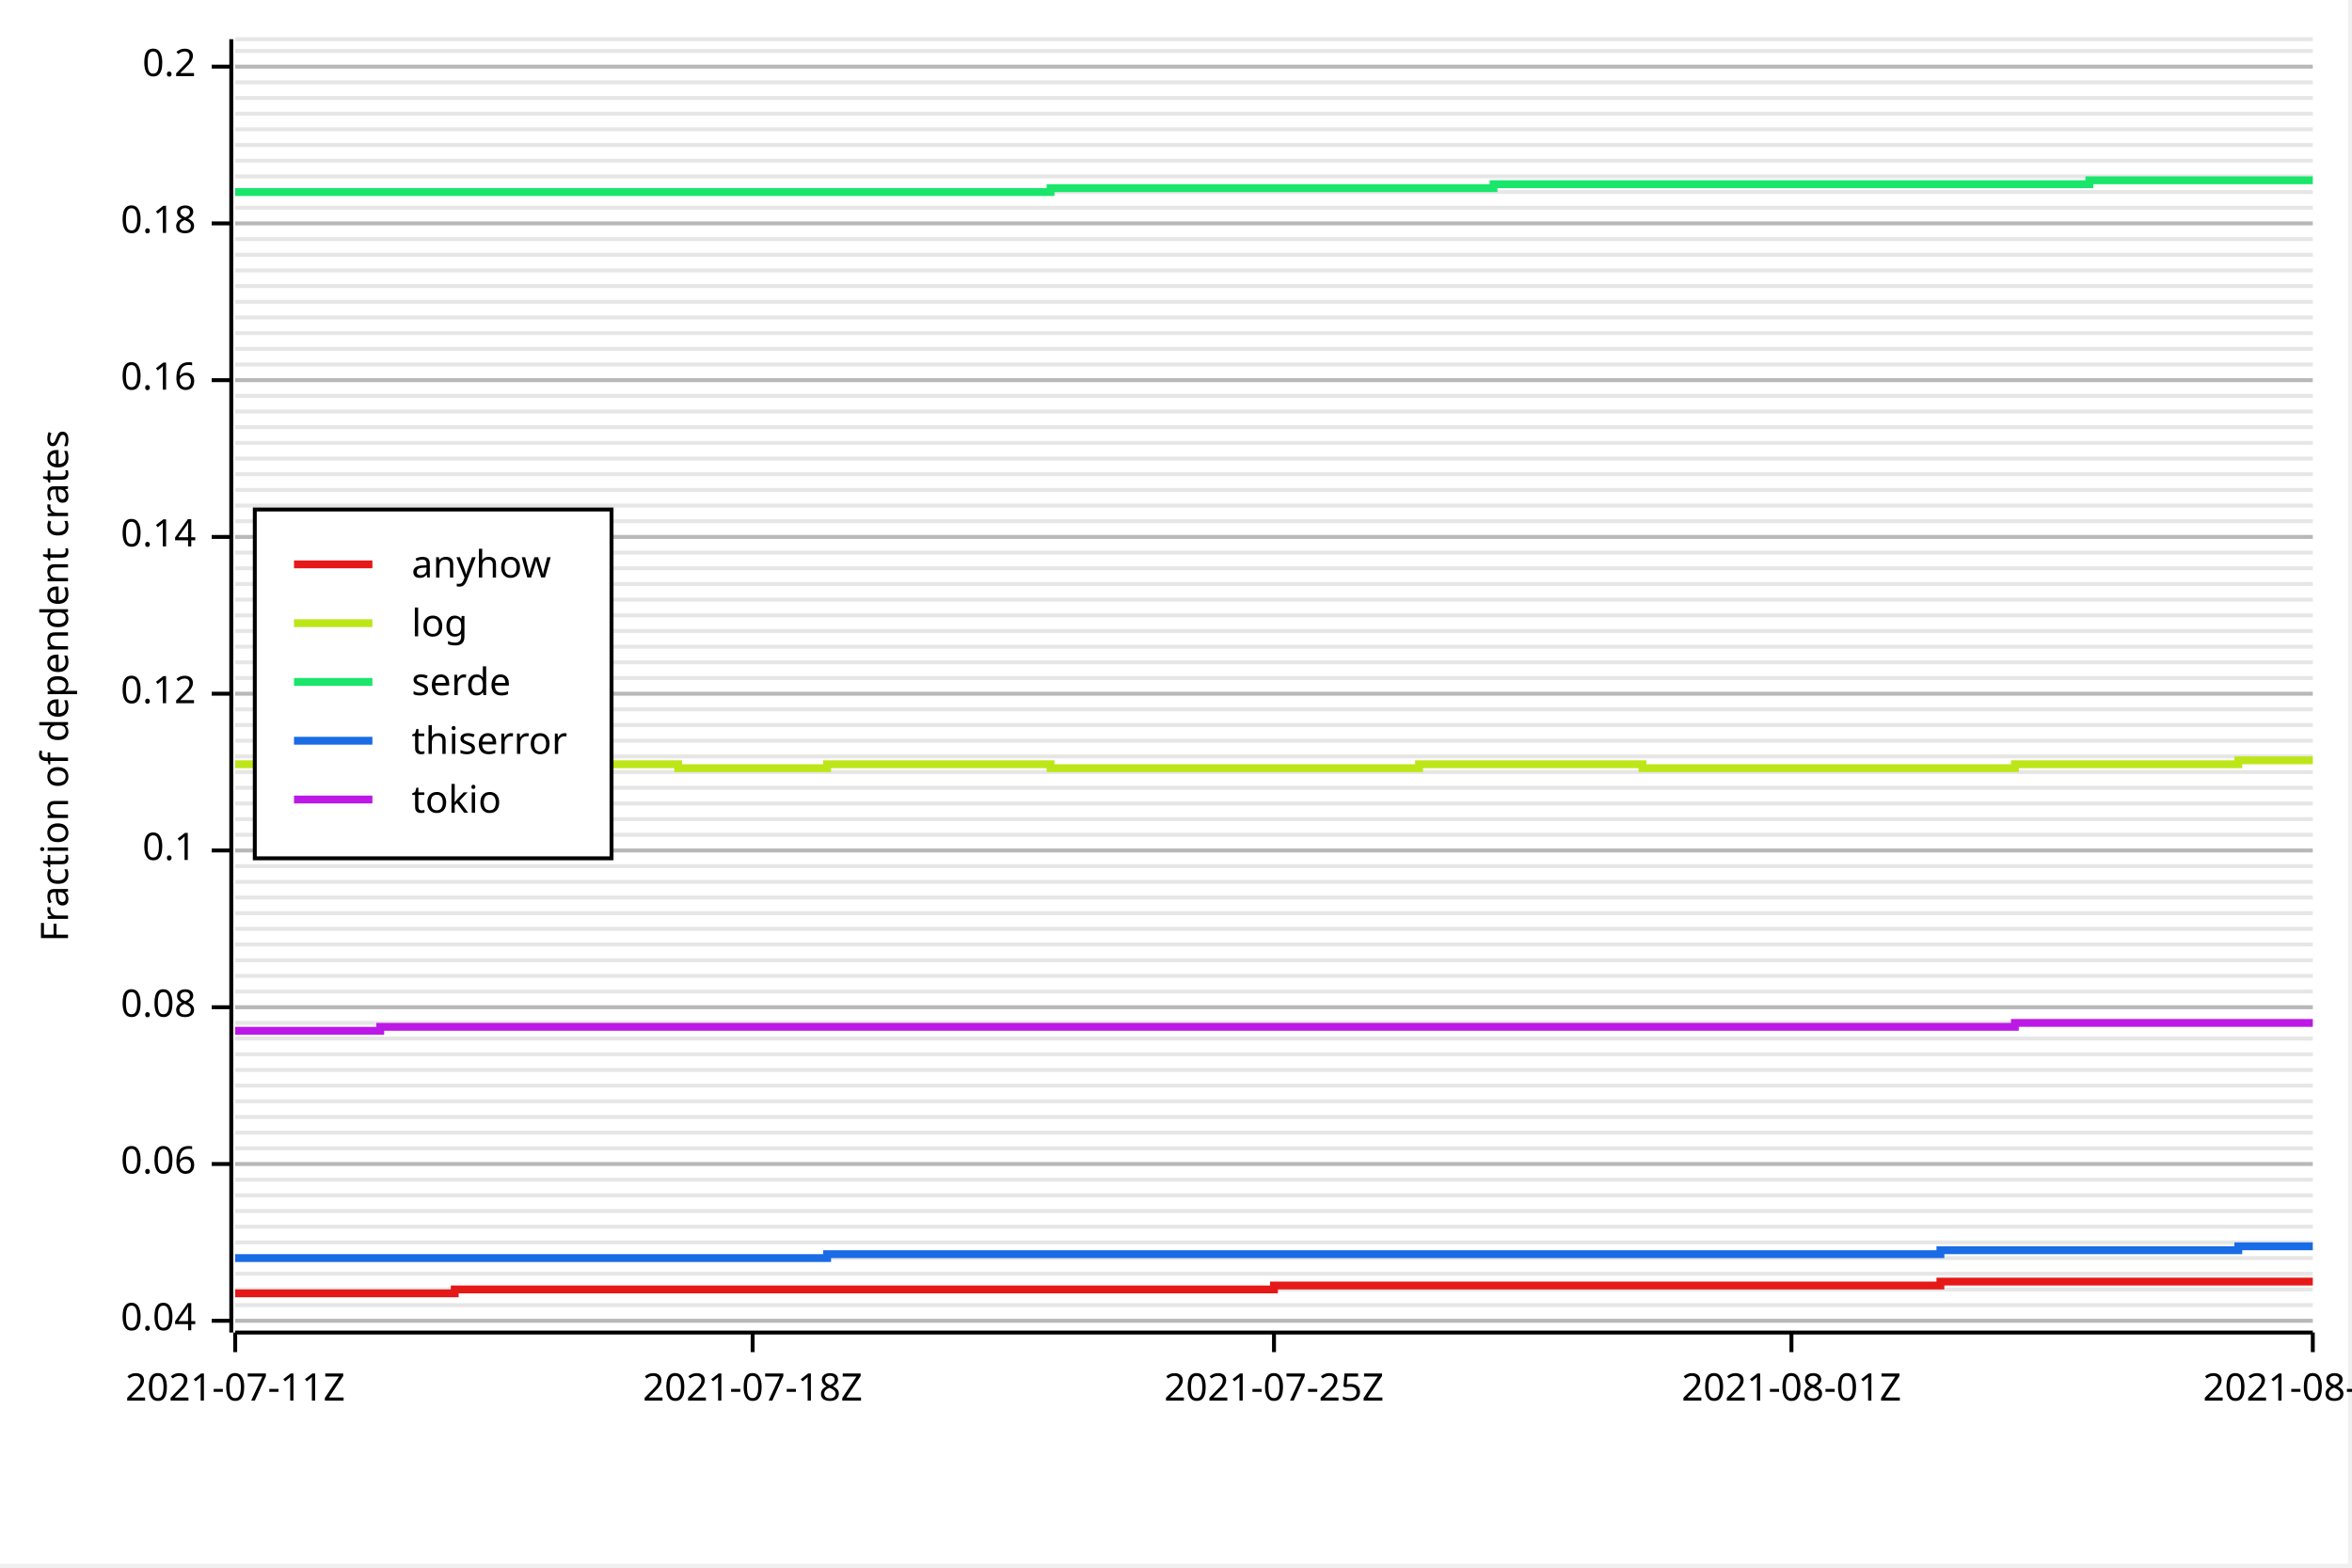
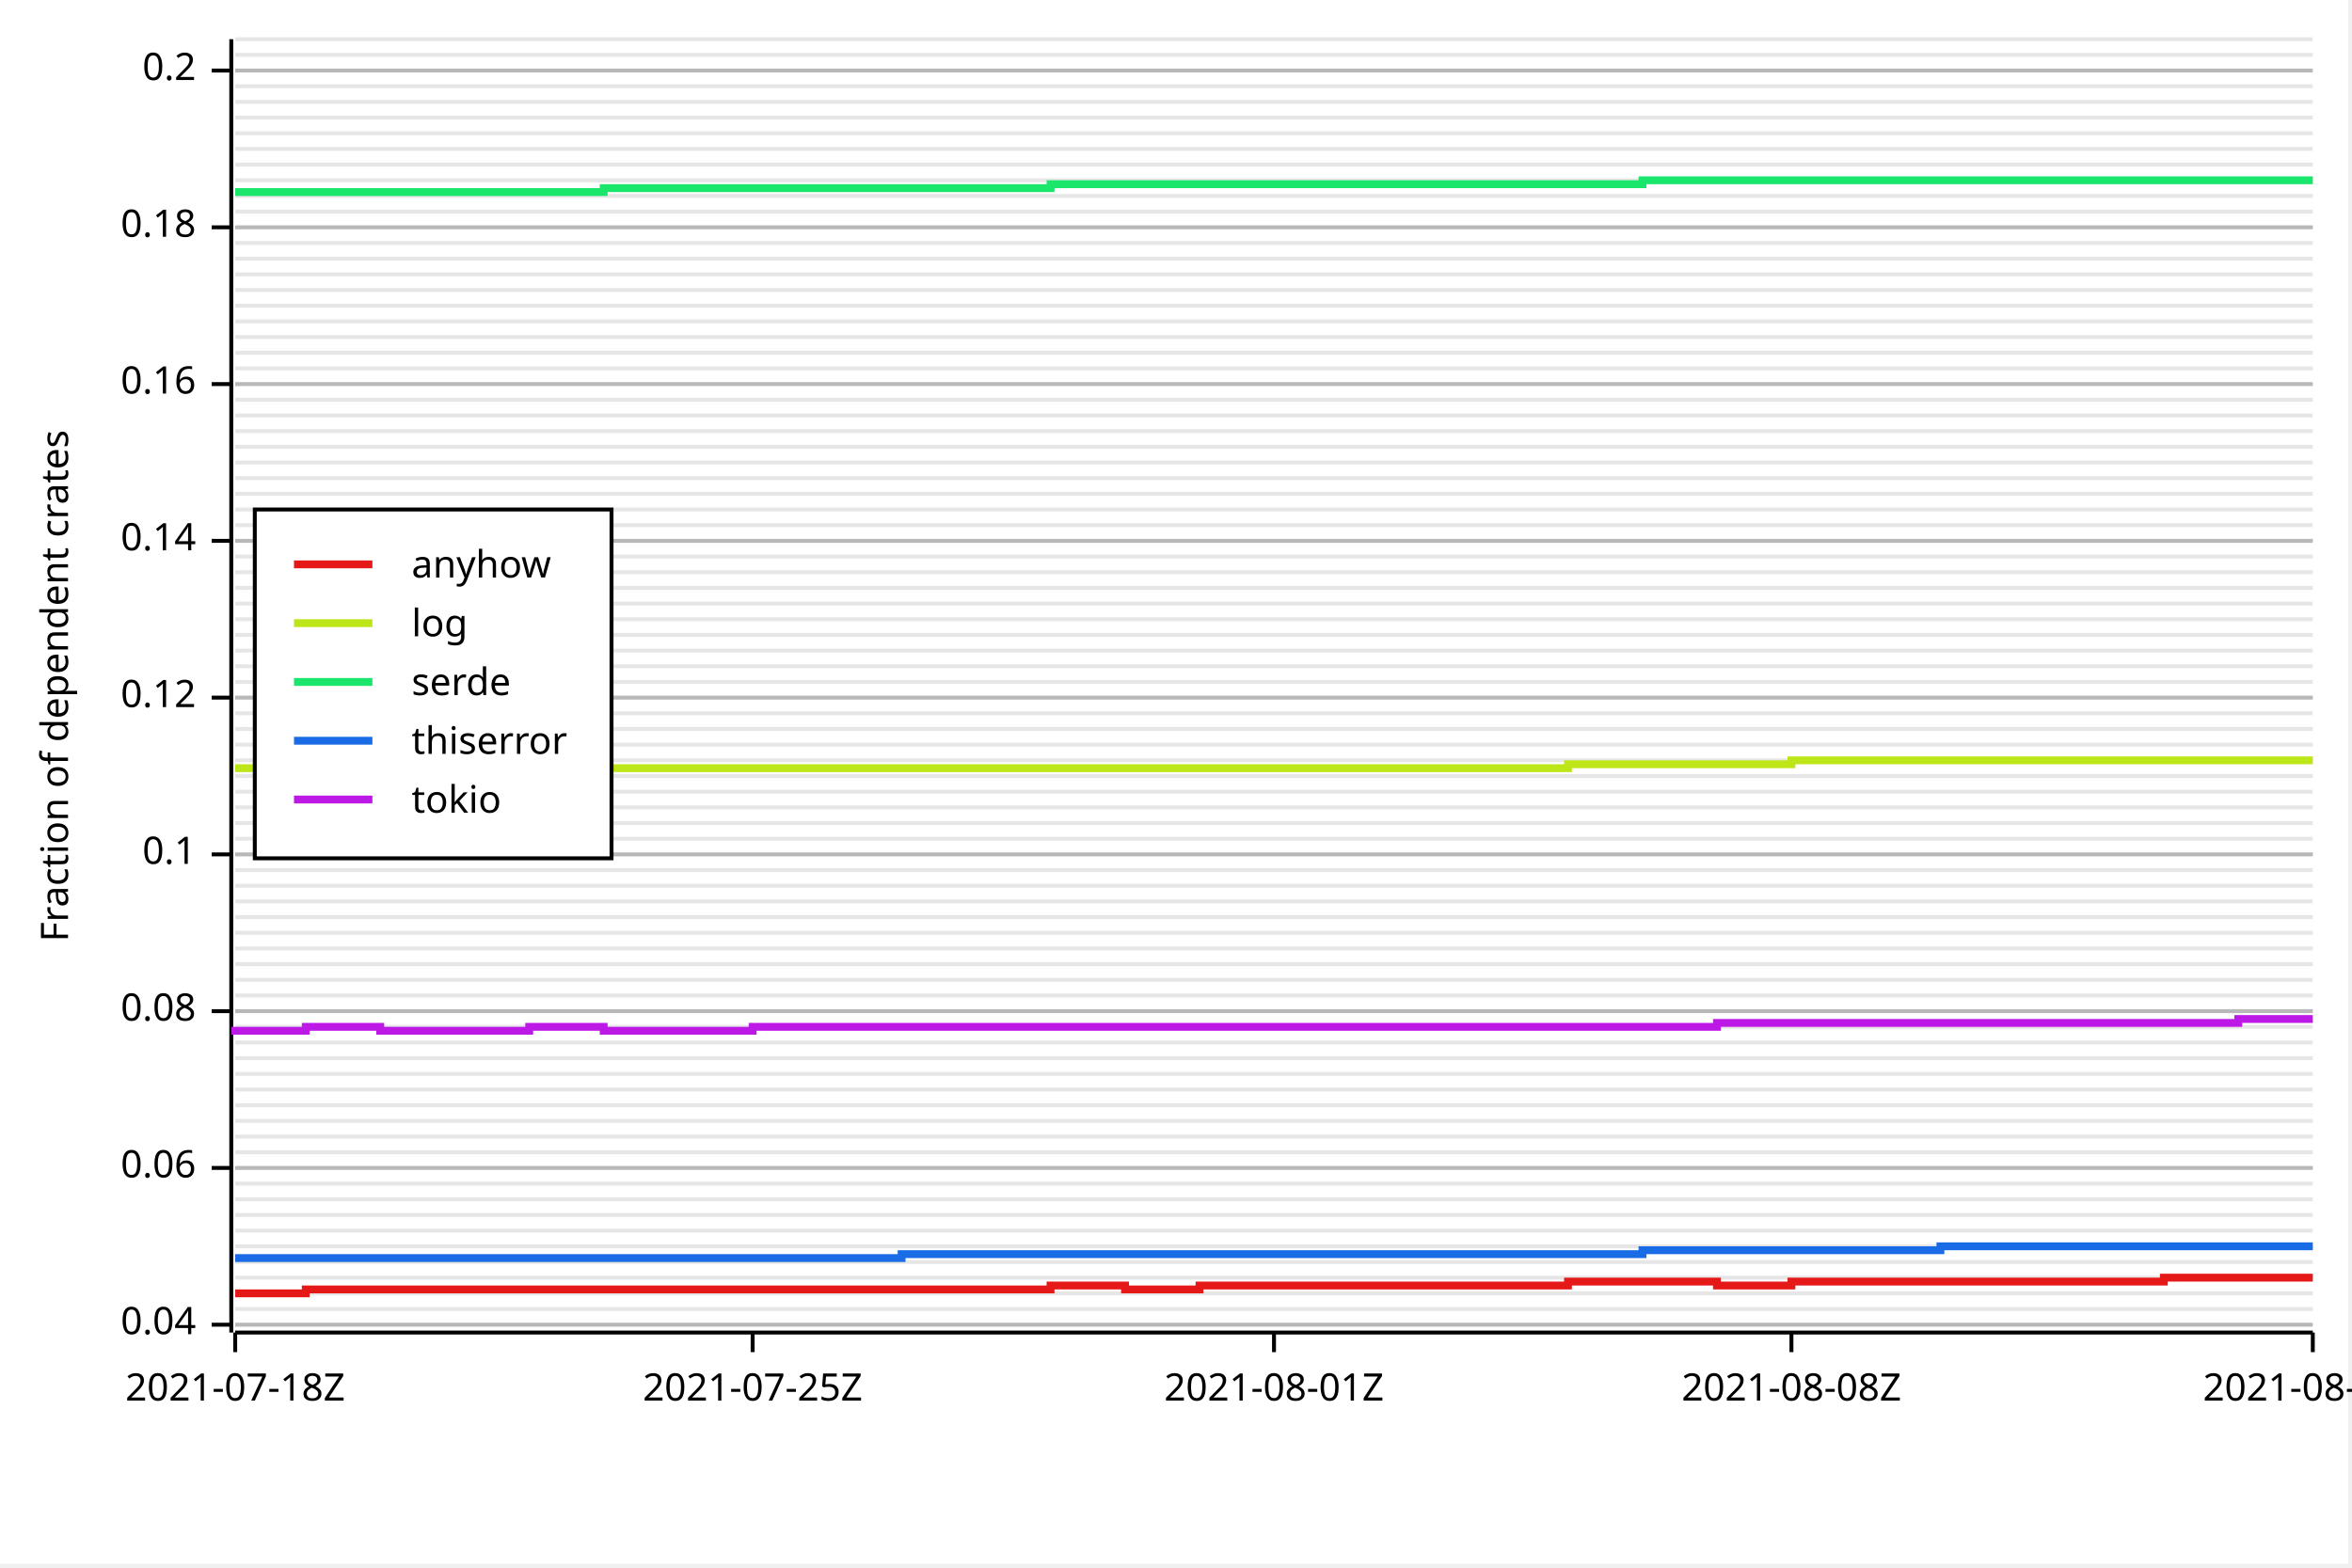
<svg xmlns="http://www.w3.org/2000/svg" width="600" height="400" viewBox="0 0 600 400">
  <rect x="0" y="0" width="599" height="399" opacity="1" fill="#FFFFFF" stroke="none" />
-   <line opacity="0.1" stroke="#000000" stroke-width="1" x1="60" y1="337" x2="590" y2="337" />
-   <line opacity="0.1" stroke="#000000" stroke-width="1" x1="60" y1="333" x2="590" y2="333" />
-   <line opacity="0.1" stroke="#000000" stroke-width="1" x1="60" y1="329" x2="590" y2="329" />
-   <line opacity="0.1" stroke="#000000" stroke-width="1" x1="60" y1="325" x2="590" y2="325" />
-   <line opacity="0.1" stroke="#000000" stroke-width="1" x1="60" y1="321" x2="590" y2="321" />
-   <line opacity="0.1" stroke="#000000" stroke-width="1" x1="60" y1="317" x2="590" y2="317" />
-   <line opacity="0.1" stroke="#000000" stroke-width="1" x1="60" y1="313" x2="590" y2="313" />
-   <line opacity="0.1" stroke="#000000" stroke-width="1" x1="60" y1="309" x2="590" y2="309" />
-   <line opacity="0.1" stroke="#000000" stroke-width="1" x1="60" y1="305" x2="590" y2="305" />
-   <line opacity="0.1" stroke="#000000" stroke-width="1" x1="60" y1="301" x2="590" y2="301" />
-   <line opacity="0.1" stroke="#000000" stroke-width="1" x1="60" y1="297" x2="590" y2="297" />
-   <line opacity="0.1" stroke="#000000" stroke-width="1" x1="60" y1="293" x2="590" y2="293" />
-   <line opacity="0.1" stroke="#000000" stroke-width="1" x1="60" y1="289" x2="590" y2="289" />
-   <line opacity="0.1" stroke="#000000" stroke-width="1" x1="60" y1="285" x2="590" y2="285" />
-   <line opacity="0.1" stroke="#000000" stroke-width="1" x1="60" y1="281" x2="590" y2="281" />
-   <line opacity="0.1" stroke="#000000" stroke-width="1" x1="60" y1="277" x2="590" y2="277" />
-   <line opacity="0.1" stroke="#000000" stroke-width="1" x1="60" y1="273" x2="590" y2="273" />
-   <line opacity="0.1" stroke="#000000" stroke-width="1" x1="60" y1="269" x2="590" y2="269" />
-   <line opacity="0.1" stroke="#000000" stroke-width="1" x1="60" y1="265" x2="590" y2="265" />
-   <line opacity="0.1" stroke="#000000" stroke-width="1" x1="60" y1="261" x2="590" y2="261" />
-   <line opacity="0.1" stroke="#000000" stroke-width="1" x1="60" y1="257" x2="590" y2="257" />
-   <line opacity="0.1" stroke="#000000" stroke-width="1" x1="60" y1="253" x2="590" y2="253" />
-   <line opacity="0.1" stroke="#000000" stroke-width="1" x1="60" y1="249" x2="590" y2="249" />
-   <line opacity="0.1" stroke="#000000" stroke-width="1" x1="60" y1="245" x2="590" y2="245" />
-   <line opacity="0.1" stroke="#000000" stroke-width="1" x1="60" y1="241" x2="590" y2="241" />
-   <line opacity="0.1" stroke="#000000" stroke-width="1" x1="60" y1="237" x2="590" y2="237" />
-   <line opacity="0.1" stroke="#000000" stroke-width="1" x1="60" y1="233" x2="590" y2="233" />
-   <line opacity="0.1" stroke="#000000" stroke-width="1" x1="60" y1="229" x2="590" y2="229" />
-   <line opacity="0.1" stroke="#000000" stroke-width="1" x1="60" y1="225" x2="590" y2="225" />
-   <line opacity="0.1" stroke="#000000" stroke-width="1" x1="60" y1="221" x2="590" y2="221" />
-   <line opacity="0.1" stroke="#000000" stroke-width="1" x1="60" y1="217" x2="590" y2="217" />
-   <line opacity="0.1" stroke="#000000" stroke-width="1" x1="60" y1="213" x2="590" y2="213" />
-   <line opacity="0.1" stroke="#000000" stroke-width="1" x1="60" y1="209" x2="590" y2="209" />
-   <line opacity="0.1" stroke="#000000" stroke-width="1" x1="60" y1="205" x2="590" y2="205" />
-   <line opacity="0.1" stroke="#000000" stroke-width="1" x1="60" y1="201" x2="590" y2="201" />
-   <line opacity="0.1" stroke="#000000" stroke-width="1" x1="60" y1="197" x2="590" y2="197" />
-   <line opacity="0.1" stroke="#000000" stroke-width="1" x1="60" y1="193" x2="590" y2="193" />
-   <line opacity="0.1" stroke="#000000" stroke-width="1" x1="60" y1="189" x2="590" y2="189" />
-   <line opacity="0.1" stroke="#000000" stroke-width="1" x1="60" y1="185" x2="590" y2="185" />
-   <line opacity="0.1" stroke="#000000" stroke-width="1" x1="60" y1="181" x2="590" y2="181" />
-   <line opacity="0.1" stroke="#000000" stroke-width="1" x1="60" y1="177" x2="590" y2="177" />
-   <line opacity="0.1" stroke="#000000" stroke-width="1" x1="60" y1="173" x2="590" y2="173" />
-   <line opacity="0.1" stroke="#000000" stroke-width="1" x1="60" y1="169" x2="590" y2="169" />
-   <line opacity="0.1" stroke="#000000" stroke-width="1" x1="60" y1="165" x2="590" y2="165" />
-   <line opacity="0.1" stroke="#000000" stroke-width="1" x1="60" y1="161" x2="590" y2="161" />
-   <line opacity="0.1" stroke="#000000" stroke-width="1" x1="60" y1="157" x2="590" y2="157" />
-   <line opacity="0.1" stroke="#000000" stroke-width="1" x1="60" y1="153" x2="590" y2="153" />
-   <line opacity="0.1" stroke="#000000" stroke-width="1" x1="60" y1="149" x2="590" y2="149" />
-   <line opacity="0.1" stroke="#000000" stroke-width="1" x1="60" y1="145" x2="590" y2="145" />
-   <line opacity="0.1" stroke="#000000" stroke-width="1" x1="60" y1="141" x2="590" y2="141" />
-   <line opacity="0.1" stroke="#000000" stroke-width="1" x1="60" y1="137" x2="590" y2="137" />
-   <line opacity="0.1" stroke="#000000" stroke-width="1" x1="60" y1="133" x2="590" y2="133" />
-   <line opacity="0.1" stroke="#000000" stroke-width="1" x1="60" y1="129" x2="590" y2="129" />
-   <line opacity="0.1" stroke="#000000" stroke-width="1" x1="60" y1="125" x2="590" y2="125" />
-   <line opacity="0.1" stroke="#000000" stroke-width="1" x1="60" y1="121" x2="590" y2="121" />
-   <line opacity="0.1" stroke="#000000" stroke-width="1" x1="60" y1="117" x2="590" y2="117" />
-   <line opacity="0.1" stroke="#000000" stroke-width="1" x1="60" y1="113" x2="590" y2="113" />
-   <line opacity="0.1" stroke="#000000" stroke-width="1" x1="60" y1="109" x2="590" y2="109" />
-   <line opacity="0.1" stroke="#000000" stroke-width="1" x1="60" y1="105" x2="590" y2="105" />
-   <line opacity="0.1" stroke="#000000" stroke-width="1" x1="60" y1="101" x2="590" y2="101" />
-   <line opacity="0.1" stroke="#000000" stroke-width="1" x1="60" y1="97" x2="590" y2="97" />
-   <line opacity="0.1" stroke="#000000" stroke-width="1" x1="60" y1="93" x2="590" y2="93" />
-   <line opacity="0.1" stroke="#000000" stroke-width="1" x1="60" y1="89" x2="590" y2="89" />
-   <line opacity="0.1" stroke="#000000" stroke-width="1" x1="60" y1="85" x2="590" y2="85" />
-   <line opacity="0.1" stroke="#000000" stroke-width="1" x1="60" y1="81" x2="590" y2="81" />
-   <line opacity="0.1" stroke="#000000" stroke-width="1" x1="60" y1="77" x2="590" y2="77" />
-   <line opacity="0.1" stroke="#000000" stroke-width="1" x1="60" y1="73" x2="590" y2="73" />
-   <line opacity="0.1" stroke="#000000" stroke-width="1" x1="60" y1="69" x2="590" y2="69" />
-   <line opacity="0.1" stroke="#000000" stroke-width="1" x1="60" y1="65" x2="590" y2="65" />
-   <line opacity="0.1" stroke="#000000" stroke-width="1" x1="60" y1="61" x2="590" y2="61" />
-   <line opacity="0.1" stroke="#000000" stroke-width="1" x1="60" y1="57" x2="590" y2="57" />
-   <line opacity="0.1" stroke="#000000" stroke-width="1" x1="60" y1="53" x2="590" y2="53" />
-   <line opacity="0.1" stroke="#000000" stroke-width="1" x1="60" y1="49" x2="590" y2="49" />
-   <line opacity="0.1" stroke="#000000" stroke-width="1" x1="60" y1="45" x2="590" y2="45" />
-   <line opacity="0.1" stroke="#000000" stroke-width="1" x1="60" y1="41" x2="590" y2="41" />
-   <line opacity="0.1" stroke="#000000" stroke-width="1" x1="60" y1="37" x2="590" y2="37" />
-   <line opacity="0.1" stroke="#000000" stroke-width="1" x1="60" y1="33" x2="590" y2="33" />
-   <line opacity="0.1" stroke="#000000" stroke-width="1" x1="60" y1="29" x2="590" y2="29" />
-   <line opacity="0.1" stroke="#000000" stroke-width="1" x1="60" y1="25" x2="590" y2="25" />
-   <line opacity="0.1" stroke="#000000" stroke-width="1" x1="60" y1="21" x2="590" y2="21" />
-   <line opacity="0.1" stroke="#000000" stroke-width="1" x1="60" y1="17" x2="590" y2="17" />
-   <line opacity="0.1" stroke="#000000" stroke-width="1" x1="60" y1="13" x2="590" y2="13" />
+   <line opacity="0.1" stroke="#000000" stroke-width="1" x1="60" y1="338" x2="590" y2="338" />
+   <line opacity="0.1" stroke="#000000" stroke-width="1" x1="60" y1="334" x2="590" y2="334" />
+   <line opacity="0.1" stroke="#000000" stroke-width="1" x1="60" y1="330" x2="590" y2="330" />
+   <line opacity="0.1" stroke="#000000" stroke-width="1" x1="60" y1="326" x2="590" y2="326" />
+   <line opacity="0.1" stroke="#000000" stroke-width="1" x1="60" y1="322" x2="590" y2="322" />
+   <line opacity="0.1" stroke="#000000" stroke-width="1" x1="60" y1="318" x2="590" y2="318" />
+   <line opacity="0.1" stroke="#000000" stroke-width="1" x1="60" y1="314" x2="590" y2="314" />
+   <line opacity="0.1" stroke="#000000" stroke-width="1" x1="60" y1="310" x2="590" y2="310" />
+   <line opacity="0.1" stroke="#000000" stroke-width="1" x1="60" y1="306" x2="590" y2="306" />
+   <line opacity="0.1" stroke="#000000" stroke-width="1" x1="60" y1="302" x2="590" y2="302" />
+   <line opacity="0.1" stroke="#000000" stroke-width="1" x1="60" y1="298" x2="590" y2="298" />
+   <line opacity="0.1" stroke="#000000" stroke-width="1" x1="60" y1="294" x2="590" y2="294" />
+   <line opacity="0.1" stroke="#000000" stroke-width="1" x1="60" y1="290" x2="590" y2="290" />
+   <line opacity="0.1" stroke="#000000" stroke-width="1" x1="60" y1="286" x2="590" y2="286" />
+   <line opacity="0.1" stroke="#000000" stroke-width="1" x1="60" y1="282" x2="590" y2="282" />
+   <line opacity="0.1" stroke="#000000" stroke-width="1" x1="60" y1="278" x2="590" y2="278" />
+   <line opacity="0.1" stroke="#000000" stroke-width="1" x1="60" y1="274" x2="590" y2="274" />
+   <line opacity="0.1" stroke="#000000" stroke-width="1" x1="60" y1="270" x2="590" y2="270" />
+   <line opacity="0.1" stroke="#000000" stroke-width="1" x1="60" y1="266" x2="590" y2="266" />
+   <line opacity="0.1" stroke="#000000" stroke-width="1" x1="60" y1="262" x2="590" y2="262" />
+   <line opacity="0.1" stroke="#000000" stroke-width="1" x1="60" y1="258" x2="590" y2="258" />
+   <line opacity="0.1" stroke="#000000" stroke-width="1" x1="60" y1="254" x2="590" y2="254" />
+   <line opacity="0.1" stroke="#000000" stroke-width="1" x1="60" y1="250" x2="590" y2="250" />
+   <line opacity="0.1" stroke="#000000" stroke-width="1" x1="60" y1="246" x2="590" y2="246" />
+   <line opacity="0.1" stroke="#000000" stroke-width="1" x1="60" y1="242" x2="590" y2="242" />
+   <line opacity="0.1" stroke="#000000" stroke-width="1" x1="60" y1="238" x2="590" y2="238" />
+   <line opacity="0.1" stroke="#000000" stroke-width="1" x1="60" y1="234" x2="590" y2="234" />
+   <line opacity="0.1" stroke="#000000" stroke-width="1" x1="60" y1="230" x2="590" y2="230" />
+   <line opacity="0.1" stroke="#000000" stroke-width="1" x1="60" y1="226" x2="590" y2="226" />
+   <line opacity="0.1" stroke="#000000" stroke-width="1" x1="60" y1="222" x2="590" y2="222" />
+   <line opacity="0.1" stroke="#000000" stroke-width="1" x1="60" y1="218" x2="590" y2="218" />
+   <line opacity="0.1" stroke="#000000" stroke-width="1" x1="60" y1="214" x2="590" y2="214" />
+   <line opacity="0.1" stroke="#000000" stroke-width="1" x1="60" y1="210" x2="590" y2="210" />
+   <line opacity="0.1" stroke="#000000" stroke-width="1" x1="60" y1="206" x2="590" y2="206" />
+   <line opacity="0.1" stroke="#000000" stroke-width="1" x1="60" y1="202" x2="590" y2="202" />
+   <line opacity="0.1" stroke="#000000" stroke-width="1" x1="60" y1="198" x2="590" y2="198" />
+   <line opacity="0.1" stroke="#000000" stroke-width="1" x1="60" y1="194" x2="590" y2="194" />
+   <line opacity="0.1" stroke="#000000" stroke-width="1" x1="60" y1="190" x2="590" y2="190" />
+   <line opacity="0.1" stroke="#000000" stroke-width="1" x1="60" y1="186" x2="590" y2="186" />
+   <line opacity="0.1" stroke="#000000" stroke-width="1" x1="60" y1="182" x2="590" y2="182" />
+   <line opacity="0.1" stroke="#000000" stroke-width="1" x1="60" y1="178" x2="590" y2="178" />
+   <line opacity="0.1" stroke="#000000" stroke-width="1" x1="60" y1="174" x2="590" y2="174" />
+   <line opacity="0.1" stroke="#000000" stroke-width="1" x1="60" y1="170" x2="590" y2="170" />
+   <line opacity="0.1" stroke="#000000" stroke-width="1" x1="60" y1="166" x2="590" y2="166" />
+   <line opacity="0.1" stroke="#000000" stroke-width="1" x1="60" y1="162" x2="590" y2="162" />
+   <line opacity="0.1" stroke="#000000" stroke-width="1" x1="60" y1="158" x2="590" y2="158" />
+   <line opacity="0.1" stroke="#000000" stroke-width="1" x1="60" y1="154" x2="590" y2="154" />
+   <line opacity="0.1" stroke="#000000" stroke-width="1" x1="60" y1="150" x2="590" y2="150" />
+   <line opacity="0.1" stroke="#000000" stroke-width="1" x1="60" y1="146" x2="590" y2="146" />
+   <line opacity="0.1" stroke="#000000" stroke-width="1" x1="60" y1="142" x2="590" y2="142" />
+   <line opacity="0.1" stroke="#000000" stroke-width="1" x1="60" y1="138" x2="590" y2="138" />
+   <line opacity="0.1" stroke="#000000" stroke-width="1" x1="60" y1="134" x2="590" y2="134" />
+   <line opacity="0.1" stroke="#000000" stroke-width="1" x1="60" y1="130" x2="590" y2="130" />
+   <line opacity="0.1" stroke="#000000" stroke-width="1" x1="60" y1="126" x2="590" y2="126" />
+   <line opacity="0.1" stroke="#000000" stroke-width="1" x1="60" y1="122" x2="590" y2="122" />
+   <line opacity="0.1" stroke="#000000" stroke-width="1" x1="60" y1="118" x2="590" y2="118" />
+   <line opacity="0.1" stroke="#000000" stroke-width="1" x1="60" y1="114" x2="590" y2="114" />
+   <line opacity="0.1" stroke="#000000" stroke-width="1" x1="60" y1="110" x2="590" y2="110" />
+   <line opacity="0.1" stroke="#000000" stroke-width="1" x1="60" y1="106" x2="590" y2="106" />
+   <line opacity="0.1" stroke="#000000" stroke-width="1" x1="60" y1="102" x2="590" y2="102" />
+   <line opacity="0.1" stroke="#000000" stroke-width="1" x1="60" y1="98" x2="590" y2="98" />
+   <line opacity="0.1" stroke="#000000" stroke-width="1" x1="60" y1="94" x2="590" y2="94" />
+   <line opacity="0.1" stroke="#000000" stroke-width="1" x1="60" y1="90" x2="590" y2="90" />
+   <line opacity="0.1" stroke="#000000" stroke-width="1" x1="60" y1="86" x2="590" y2="86" />
+   <line opacity="0.1" stroke="#000000" stroke-width="1" x1="60" y1="82" x2="590" y2="82" />
+   <line opacity="0.1" stroke="#000000" stroke-width="1" x1="60" y1="78" x2="590" y2="78" />
+   <line opacity="0.1" stroke="#000000" stroke-width="1" x1="60" y1="74" x2="590" y2="74" />
+   <line opacity="0.1" stroke="#000000" stroke-width="1" x1="60" y1="70" x2="590" y2="70" />
+   <line opacity="0.1" stroke="#000000" stroke-width="1" x1="60" y1="66" x2="590" y2="66" />
+   <line opacity="0.1" stroke="#000000" stroke-width="1" x1="60" y1="62" x2="590" y2="62" />
+   <line opacity="0.1" stroke="#000000" stroke-width="1" x1="60" y1="58" x2="590" y2="58" />
+   <line opacity="0.1" stroke="#000000" stroke-width="1" x1="60" y1="54" x2="590" y2="54" />
+   <line opacity="0.1" stroke="#000000" stroke-width="1" x1="60" y1="50" x2="590" y2="50" />
+   <line opacity="0.1" stroke="#000000" stroke-width="1" x1="60" y1="46" x2="590" y2="46" />
+   <line opacity="0.1" stroke="#000000" stroke-width="1" x1="60" y1="42" x2="590" y2="42" />
+   <line opacity="0.1" stroke="#000000" stroke-width="1" x1="60" y1="38" x2="590" y2="38" />
+   <line opacity="0.1" stroke="#000000" stroke-width="1" x1="60" y1="34" x2="590" y2="34" />
+   <line opacity="0.1" stroke="#000000" stroke-width="1" x1="60" y1="30" x2="590" y2="30" />
+   <line opacity="0.1" stroke="#000000" stroke-width="1" x1="60" y1="26" x2="590" y2="26" />
+   <line opacity="0.1" stroke="#000000" stroke-width="1" x1="60" y1="22" x2="590" y2="22" />
+   <line opacity="0.1" stroke="#000000" stroke-width="1" x1="60" y1="18" x2="590" y2="18" />
+   <line opacity="0.1" stroke="#000000" stroke-width="1" x1="60" y1="14" x2="590" y2="14" />
  <line opacity="0.1" stroke="#000000" stroke-width="1" x1="60" y1="10" x2="590" y2="10" />
  <text x="10" y="175" dy="0.76em" text-anchor="middle" font-family="sans-serif" font-size="9.677" opacity="1" fill="#000000" transform="rotate(270, 10, 175)">
Fraction of dependent crates
</text>
-   <line opacity="0.2" stroke="#000000" stroke-width="1" x1="60" y1="337" x2="590" y2="337" />
-   <line opacity="0.2" stroke="#000000" stroke-width="1" x1="60" y1="297" x2="590" y2="297" />
-   <line opacity="0.2" stroke="#000000" stroke-width="1" x1="60" y1="257" x2="590" y2="257" />
-   <line opacity="0.2" stroke="#000000" stroke-width="1" x1="60" y1="217" x2="590" y2="217" />
-   <line opacity="0.2" stroke="#000000" stroke-width="1" x1="60" y1="177" x2="590" y2="177" />
-   <line opacity="0.2" stroke="#000000" stroke-width="1" x1="60" y1="137" x2="590" y2="137" />
-   <line opacity="0.2" stroke="#000000" stroke-width="1" x1="60" y1="97" x2="590" y2="97" />
-   <line opacity="0.2" stroke="#000000" stroke-width="1" x1="60" y1="57" x2="590" y2="57" />
-   <line opacity="0.2" stroke="#000000" stroke-width="1" x1="60" y1="17" x2="590" y2="17" />
+   <line opacity="0.2" stroke="#000000" stroke-width="1" x1="60" y1="338" x2="590" y2="338" />
+   <line opacity="0.2" stroke="#000000" stroke-width="1" x1="60" y1="298" x2="590" y2="298" />
+   <line opacity="0.2" stroke="#000000" stroke-width="1" x1="60" y1="258" x2="590" y2="258" />
+   <line opacity="0.2" stroke="#000000" stroke-width="1" x1="60" y1="218" x2="590" y2="218" />
+   <line opacity="0.2" stroke="#000000" stroke-width="1" x1="60" y1="178" x2="590" y2="178" />
+   <line opacity="0.2" stroke="#000000" stroke-width="1" x1="60" y1="138" x2="590" y2="138" />
+   <line opacity="0.2" stroke="#000000" stroke-width="1" x1="60" y1="98" x2="590" y2="98" />
+   <line opacity="0.2" stroke="#000000" stroke-width="1" x1="60" y1="58" x2="590" y2="58" />
+   <line opacity="0.2" stroke="#000000" stroke-width="1" x1="60" y1="18" x2="590" y2="18" />
  <polyline fill="none" opacity="1" stroke="#000000" stroke-width="1" points="59,10 59,340 " />
-   <text x="50" y="337" dy="0.5ex" text-anchor="end" font-family="sans-serif" font-size="9.677" opacity="1" fill="#000000">
+   <text x="50" y="338" dy="0.5ex" text-anchor="end" font-family="sans-serif" font-size="9.677" opacity="1" fill="#000000">
0.04
</text>
-   <polyline fill="none" opacity="1" stroke="#000000" stroke-width="1" points="54,337 59,337 " />
-   <text x="50" y="297" dy="0.5ex" text-anchor="end" font-family="sans-serif" font-size="9.677" opacity="1" fill="#000000">
+   <polyline fill="none" opacity="1" stroke="#000000" stroke-width="1" points="54,338 59,338 " />
+   <text x="50" y="298" dy="0.5ex" text-anchor="end" font-family="sans-serif" font-size="9.677" opacity="1" fill="#000000">
0.06
</text>
-   <polyline fill="none" opacity="1" stroke="#000000" stroke-width="1" points="54,297 59,297 " />
-   <text x="50" y="257" dy="0.5ex" text-anchor="end" font-family="sans-serif" font-size="9.677" opacity="1" fill="#000000">
+   <polyline fill="none" opacity="1" stroke="#000000" stroke-width="1" points="54,298 59,298 " />
+   <text x="50" y="258" dy="0.5ex" text-anchor="end" font-family="sans-serif" font-size="9.677" opacity="1" fill="#000000">
0.08
</text>
-   <polyline fill="none" opacity="1" stroke="#000000" stroke-width="1" points="54,257 59,257 " />
-   <text x="50" y="217" dy="0.5ex" text-anchor="end" font-family="sans-serif" font-size="9.677" opacity="1" fill="#000000">
+   <polyline fill="none" opacity="1" stroke="#000000" stroke-width="1" points="54,258 59,258 " />
+   <text x="50" y="218" dy="0.5ex" text-anchor="end" font-family="sans-serif" font-size="9.677" opacity="1" fill="#000000">
0.1
</text>
-   <polyline fill="none" opacity="1" stroke="#000000" stroke-width="1" points="54,217 59,217 " />
-   <text x="50" y="177" dy="0.5ex" text-anchor="end" font-family="sans-serif" font-size="9.677" opacity="1" fill="#000000">
+   <polyline fill="none" opacity="1" stroke="#000000" stroke-width="1" points="54,218 59,218 " />
+   <text x="50" y="178" dy="0.5ex" text-anchor="end" font-family="sans-serif" font-size="9.677" opacity="1" fill="#000000">
0.12
</text>
-   <polyline fill="none" opacity="1" stroke="#000000" stroke-width="1" points="54,177 59,177 " />
-   <text x="50" y="137" dy="0.5ex" text-anchor="end" font-family="sans-serif" font-size="9.677" opacity="1" fill="#000000">
+   <polyline fill="none" opacity="1" stroke="#000000" stroke-width="1" points="54,178 59,178 " />
+   <text x="50" y="138" dy="0.5ex" text-anchor="end" font-family="sans-serif" font-size="9.677" opacity="1" fill="#000000">
0.14
</text>
-   <polyline fill="none" opacity="1" stroke="#000000" stroke-width="1" points="54,137 59,137 " />
-   <text x="50" y="97" dy="0.5ex" text-anchor="end" font-family="sans-serif" font-size="9.677" opacity="1" fill="#000000">
+   <polyline fill="none" opacity="1" stroke="#000000" stroke-width="1" points="54,138 59,138 " />
+   <text x="50" y="98" dy="0.5ex" text-anchor="end" font-family="sans-serif" font-size="9.677" opacity="1" fill="#000000">
0.16
</text>
-   <polyline fill="none" opacity="1" stroke="#000000" stroke-width="1" points="54,97 59,97 " />
-   <text x="50" y="57" dy="0.5ex" text-anchor="end" font-family="sans-serif" font-size="9.677" opacity="1" fill="#000000">
+   <polyline fill="none" opacity="1" stroke="#000000" stroke-width="1" points="54,98 59,98 " />
+   <text x="50" y="58" dy="0.5ex" text-anchor="end" font-family="sans-serif" font-size="9.677" opacity="1" fill="#000000">
0.18
</text>
-   <polyline fill="none" opacity="1" stroke="#000000" stroke-width="1" points="54,57 59,57 " />
-   <text x="50" y="17" dy="0.5ex" text-anchor="end" font-family="sans-serif" font-size="9.677" opacity="1" fill="#000000">
+   <polyline fill="none" opacity="1" stroke="#000000" stroke-width="1" points="54,58 59,58 " />
+   <text x="50" y="18" dy="0.5ex" text-anchor="end" font-family="sans-serif" font-size="9.677" opacity="1" fill="#000000">
0.2
</text>
-   <polyline fill="none" opacity="1" stroke="#000000" stroke-width="1" points="54,17 59,17 " />
+   <polyline fill="none" opacity="1" stroke="#000000" stroke-width="1" points="54,18 59,18 " />
  <polyline fill="none" opacity="1" stroke="#000000" stroke-width="1" points="60,340 590,340 " />
  <text x="60" y="350" dy="0.76em" text-anchor="middle" font-family="sans-serif" font-size="9.677" opacity="1" fill="#000000">
- 2021-07-11Z
+ 2021-07-18Z
</text>
  <polyline fill="none" opacity="1" stroke="#000000" stroke-width="1" points="60,340 60,345 " />
  <text x="192" y="350" dy="0.76em" text-anchor="middle" font-family="sans-serif" font-size="9.677" opacity="1" fill="#000000">
- 2021-07-18Z
+ 2021-07-25Z
</text>
  <polyline fill="none" opacity="1" stroke="#000000" stroke-width="1" points="192,340 192,345 " />
  <text x="325" y="350" dy="0.76em" text-anchor="middle" font-family="sans-serif" font-size="9.677" opacity="1" fill="#000000">
- 2021-07-25Z
+ 2021-08-01Z
</text>
  <polyline fill="none" opacity="1" stroke="#000000" stroke-width="1" points="325,340 325,345 " />
  <text x="457" y="350" dy="0.76em" text-anchor="middle" font-family="sans-serif" font-size="9.677" opacity="1" fill="#000000">
- 2021-08-01Z
+ 2021-08-08Z
</text>
  <polyline fill="none" opacity="1" stroke="#000000" stroke-width="1" points="457,340 457,345 " />
  <text x="590" y="350" dy="0.76em" text-anchor="middle" font-family="sans-serif" font-size="9.677" opacity="1" fill="#000000">
- 2021-08-08Z
+ 2021-08-15Z
</text>
  <polyline fill="none" opacity="1" stroke="#000000" stroke-width="1" points="590,340 590,345 " />
-   <polyline fill="none" opacity="1" stroke="#E61919" stroke-width="2" points="60,330 60,330 78,330 78,330 97,330 97,330 116,330 116,329 135,329 135,329 154,329 154,329 173,329 173,329 192,329 192,329 211,329 211,329 230,329 230,329 249,329 249,329 268,329 268,329 287,329 287,329 306,329 306,329 325,329 325,328 343,328 343,328 362,328 362,328 381,328 381,328 400,328 400,328 419,328 419,328 438,328 438,328 457,328 457,328 476,328 476,328 495,328 495,327 514,327 514,327 533,327 533,327 552,327 552,327 571,327 571,327 590,327 " />
-   <polyline fill="none" opacity="1" stroke="#BDE619" stroke-width="2" points="60,195 60,195 78,195 78,195 97,195 97,195 116,195 116,195 135,195 135,195 154,195 154,195 173,195 173,196 192,196 192,196 211,196 211,195 230,195 230,195 249,195 249,195 268,195 268,196 287,196 287,196 306,196 306,196 325,196 325,196 343,196 343,196 362,196 362,195 381,195 381,195 400,195 400,195 419,195 419,196 438,196 438,196 457,196 457,196 476,196 476,196 495,196 495,196 514,196 514,195 533,195 533,195 552,195 552,195 571,195 571,194 590,194 " />
-   <polyline fill="none" opacity="1" stroke="#19E66B" stroke-width="2" points="60,49 60,49 78,49 78,49 97,49 97,49 116,49 116,49 135,49 135,49 154,49 154,49 173,49 173,49 192,49 192,49 211,49 211,49 230,49 230,49 249,49 249,49 268,49 268,48 287,48 287,48 306,48 306,48 325,48 325,48 343,48 343,48 362,48 362,48 381,48 381,47 400,47 400,47 419,47 419,47 438,47 438,47 457,47 457,47 476,47 476,47 495,47 495,47 514,47 514,47 533,47 533,46 552,46 552,46 571,46 571,46 590,46 " />
-   <polyline fill="none" opacity="1" stroke="#196BE6" stroke-width="2" points="60,321 60,321 78,321 78,321 97,321 97,321 116,321 116,321 135,321 135,321 154,321 154,321 173,321 173,321 192,321 192,321 211,321 211,320 230,320 230,320 249,320 249,320 268,320 268,320 287,320 287,320 306,320 306,320 325,320 325,320 343,320 343,320 362,320 362,320 381,320 381,320 400,320 400,320 419,320 419,320 438,320 438,320 457,320 457,320 476,320 476,320 495,320 495,319 514,319 514,319 533,319 533,319 552,319 552,319 571,319 571,318 590,318 " />
-   <polyline fill="none" opacity="1" stroke="#BD19E6" stroke-width="2" points="60,263 60,263 78,263 78,263 97,263 97,262 116,262 116,262 135,262 135,262 154,262 154,262 173,262 173,262 192,262 192,262 211,262 211,262 230,262 230,262 249,262 249,262 268,262 268,262 287,262 287,262 306,262 306,262 325,262 325,262 343,262 343,262 362,262 362,262 381,262 381,262 400,262 400,262 419,262 419,262 438,262 438,262 457,262 457,262 476,262 476,262 495,262 495,262 514,262 514,261 533,261 533,261 552,261 552,261 571,261 571,261 590,261 " />
+   <polyline fill="none" opacity="1" stroke="#E61919" stroke-width="2" points="60,330 60,330 78,330 78,329 97,329 97,329 116,329 116,329 135,329 135,329 154,329 154,329 173,329 173,329 192,329 192,329 211,329 211,329 230,329 230,329 249,329 249,329 268,329 268,328 287,328 287,329 306,329 306,328 325,328 325,328 343,328 343,328 362,328 362,328 381,328 381,328 400,328 400,327 419,327 419,327 438,327 438,328 457,328 457,327 476,327 476,327 495,327 495,327 514,327 514,327 533,327 533,327 552,327 552,326 571,326 571,326 590,326 " />
+   <polyline fill="none" opacity="1" stroke="#BDE619" stroke-width="2" points="60,196 60,196 78,196 78,196 97,196 97,196 116,196 116,196 135,196 135,196 154,196 154,196 173,196 173,196 192,196 192,196 211,196 211,196 230,196 230,196 249,196 249,196 268,196 268,196 287,196 287,196 306,196 306,196 325,196 325,196 343,196 343,196 362,196 362,196 381,196 381,196 400,196 400,195 419,195 419,195 438,195 438,195 457,195 457,194 476,194 476,194 495,194 495,194 514,194 514,194 533,194 533,194 552,194 552,194 571,194 571,194 590,194 " />
+   <polyline fill="none" opacity="1" stroke="#19E66B" stroke-width="2" points="60,49 60,49 78,49 78,49 97,49 97,49 116,49 116,49 135,49 135,49 154,49 154,48 173,48 173,48 192,48 192,48 211,48 211,48 230,48 230,48 249,48 249,48 268,48 268,47 287,47 287,47 306,47 306,47 325,47 325,47 343,47 343,47 362,47 362,47 381,47 381,47 400,47 400,47 419,47 419,46 438,46 438,46 457,46 457,46 476,46 476,46 495,46 495,46 514,46 514,46 533,46 533,46 552,46 552,46 571,46 571,46 590,46 " />
+   <polyline fill="none" opacity="1" stroke="#196BE6" stroke-width="2" points="60,321 60,321 78,321 78,321 97,321 97,321 116,321 116,321 135,321 135,321 154,321 154,321 173,321 173,321 192,321 192,321 211,321 211,321 230,321 230,320 249,320 249,320 268,320 268,320 287,320 287,320 306,320 306,320 325,320 325,320 343,320 343,320 362,320 362,320 381,320 381,320 400,320 400,320 419,320 419,319 438,319 438,319 457,319 457,319 476,319 476,319 495,319 495,318 514,318 514,318 533,318 533,318 552,318 552,318 571,318 571,318 590,318 " />
+   <polyline fill="none" opacity="1" stroke="#BD19E6" stroke-width="2" points="60,262 60,263 78,263 78,262 97,262 97,263 116,263 116,263 135,263 135,262 154,262 154,263 173,263 173,263 192,263 192,262 211,262 211,262 230,262 230,262 249,262 249,262 268,262 268,262 287,262 287,262 306,262 306,262 325,262 325,262 343,262 343,262 362,262 362,262 381,262 381,262 400,262 400,262 419,262 419,262 438,262 438,261 457,261 457,261 476,261 476,261 495,261 495,261 514,261 514,261 533,261 533,261 552,261 552,261 571,261 571,260 590,260 " />
  <rect x="65" y="130" width="91" height="89" opacity="1" fill="#FFFFFF" stroke="none" />
  <rect x="65" y="130" width="91" height="89" opacity="1" fill="none" stroke="#000000" />
  <text x="105" y="140" dy="0.76em" text-anchor="start" font-family="sans-serif" font-size="9.677" opacity="1" fill="#000000">
anyhow
</text>
  <text x="105" y="155" dy="0.76em" text-anchor="start" font-family="sans-serif" font-size="9.677" opacity="1" fill="#000000">
log
</text>
  <text x="105" y="170" dy="0.76em" text-anchor="start" font-family="sans-serif" font-size="9.677" opacity="1" fill="#000000">
serde
</text>
  <text x="105" y="185" dy="0.76em" text-anchor="start" font-family="sans-serif" font-size="9.677" opacity="1" fill="#000000">
thiserror
</text>
  <text x="105" y="200" dy="0.76em" text-anchor="start" font-family="sans-serif" font-size="9.677" opacity="1" fill="#000000">
tokio
</text>
  <polyline fill="none" opacity="1" stroke="#E61919" stroke-width="2" points="75,144 95,144 " />
  <polyline fill="none" opacity="1" stroke="#BDE619" stroke-width="2" points="75,159 95,159 " />
  <polyline fill="none" opacity="1" stroke="#19E66B" stroke-width="2" points="75,174 95,174 " />
  <polyline fill="none" opacity="1" stroke="#196BE6" stroke-width="2" points="75,189 95,189 " />
  <polyline fill="none" opacity="1" stroke="#BD19E6" stroke-width="2" points="75,204 95,204 " />
</svg>
